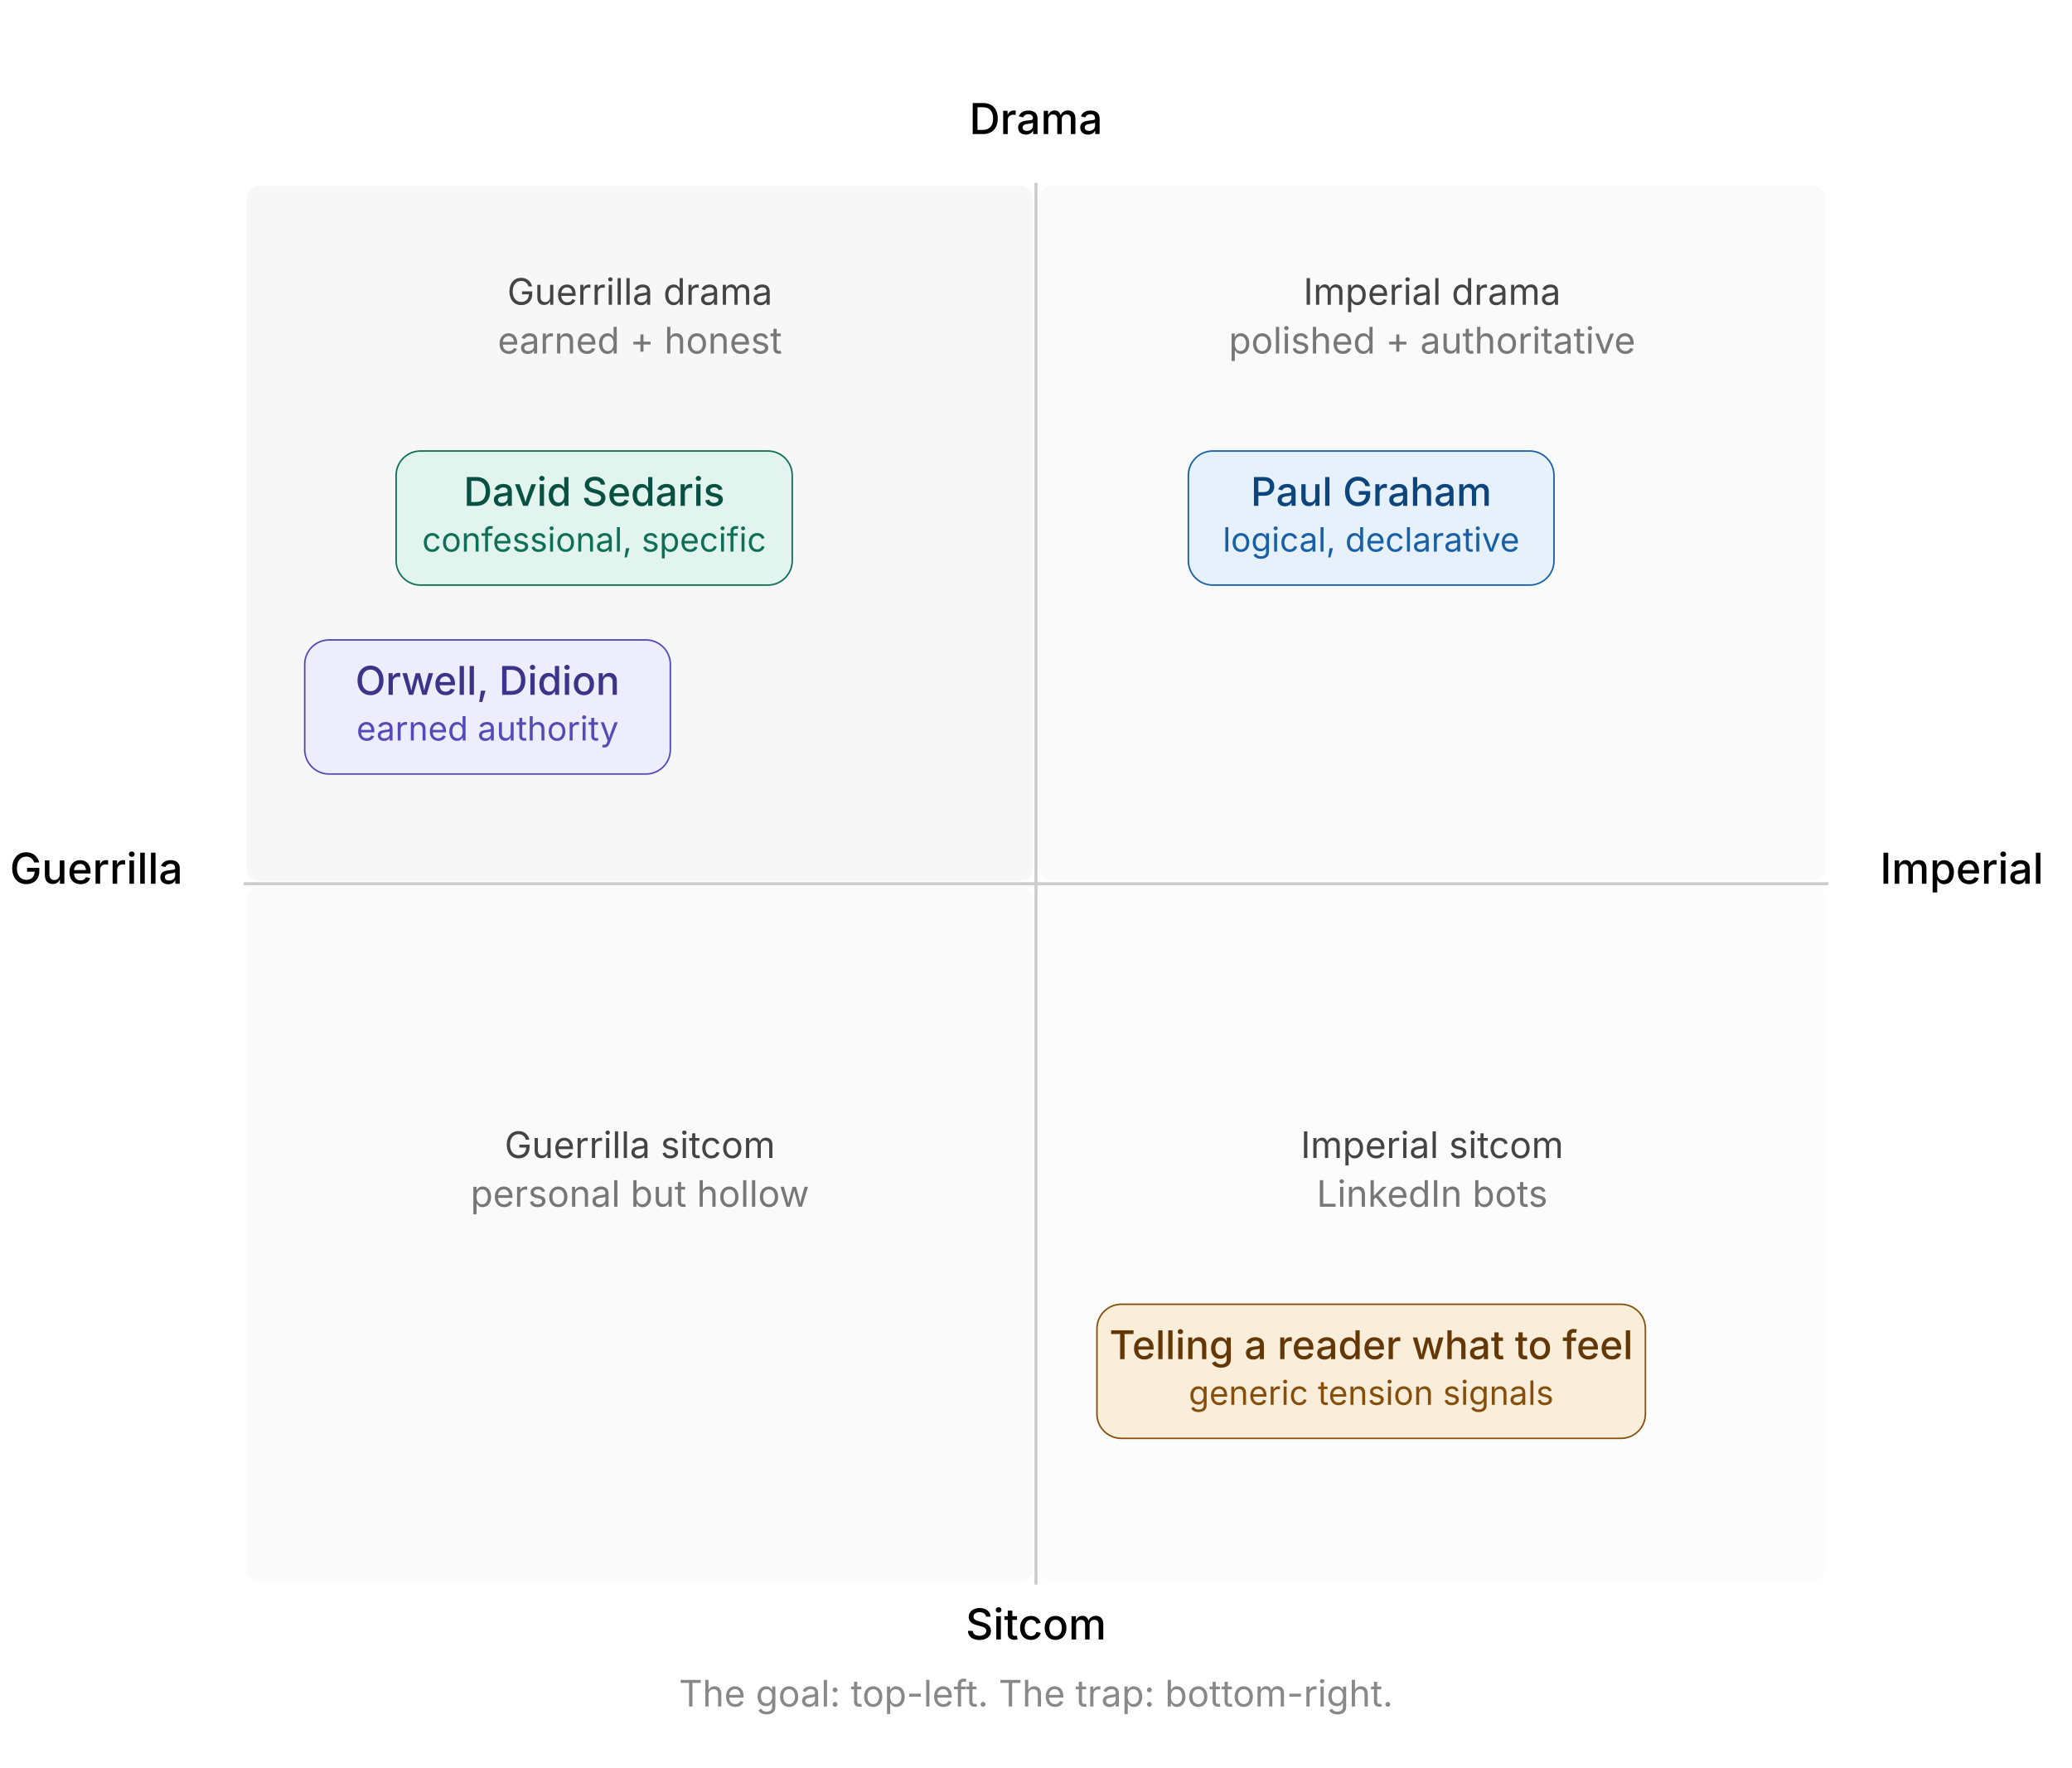
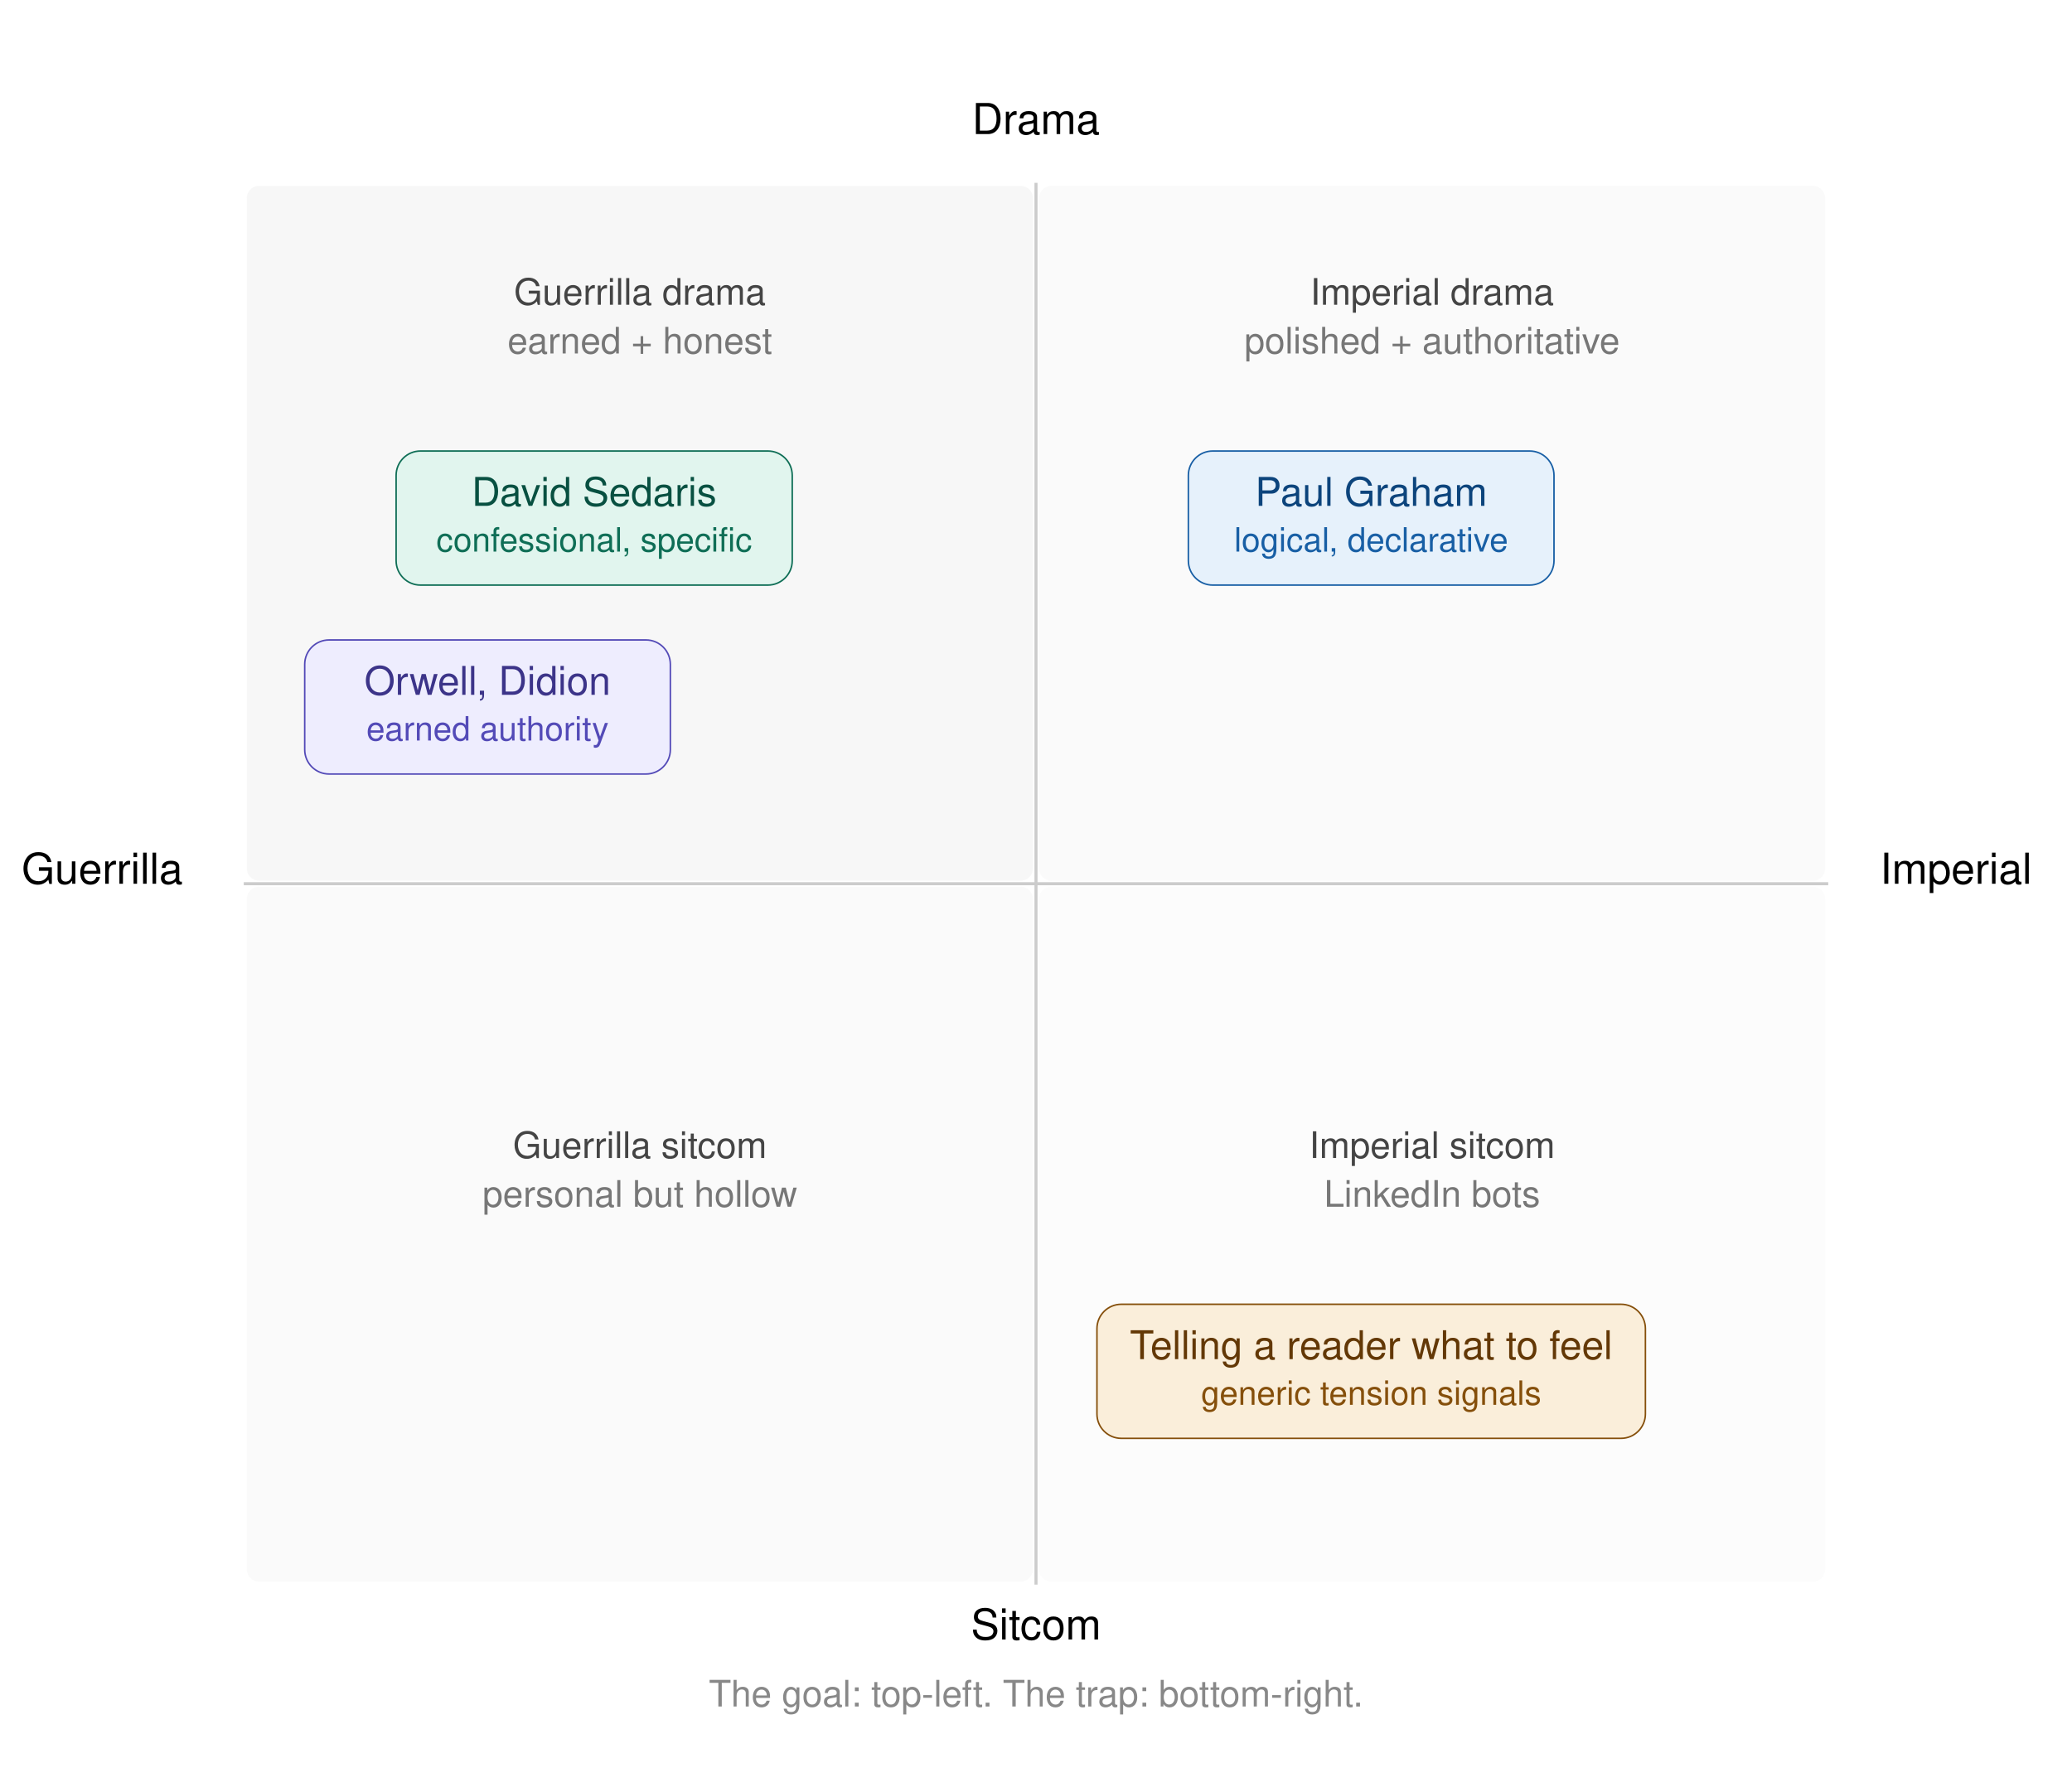
<svg xmlns="http://www.w3.org/2000/svg" width="100%" viewBox="0 0 680 580">
  <style>
    text {
-       font-family: "Inter", sans-serif;
+       font-family: Helvetica Neue, Helvetica, Arial, sans-serif;
    }
  </style>
  <line x1="340" y1="60" x2="340" y2="520" stroke="#ccc" stroke-width="1" />
  <line x1="80" y1="290" x2="600" y2="290" stroke="#ccc" stroke-width="1" />
  <text x="340" y="44" text-anchor="middle" font-size="14" font-weight="500" fill="currentColor">Drama</text>
  <text x="340" y="538" text-anchor="middle" font-size="14" font-weight="500" fill="currentColor">Sitcom</text>
  <text x="60" y="290" text-anchor="end" font-size="14" font-weight="500" fill="currentColor">Guerrilla</text>
  <text x="617" y="290" text-anchor="start" font-size="14" font-weight="500" fill="currentColor">Imperial</text>
  <rect x="81" y="61" width="258" height="228" rx="4" fill="#f5f5f5" opacity="0.8" />
  <rect x="341" y="61" width="258" height="228" rx="4" fill="#f5f5f5" opacity="0.5" />
  <rect x="81" y="291" width="258" height="228" rx="4" fill="#f5f5f5" opacity="0.5" />
  <rect x="341" y="291" width="258" height="228" rx="4" fill="#f5f5f5" opacity="0.3" />
  <text x="210" y="100" text-anchor="middle" font-size="12" fill="#444">Guerrilla drama</text>
  <text x="210" y="116" text-anchor="middle" font-size="12" fill="#777">earned + honest</text>
  <text x="470" y="100" text-anchor="middle" font-size="12" fill="#444">Imperial drama</text>
  <text x="470" y="116" text-anchor="middle" font-size="12" fill="#777">polished + authoritative</text>
  <text x="210" y="380" text-anchor="middle" font-size="12" fill="#444">Guerrilla sitcom</text>
  <text x="210" y="396" text-anchor="middle" font-size="12" fill="#777">personal but hollow</text>
  <text x="470" y="380" text-anchor="middle" font-size="12" fill="#444">Imperial sitcom</text>
  <text x="470" y="396" text-anchor="middle" font-size="12" fill="#777">LinkedIn bots</text>
  <rect x="130" y="148" width="130" height="44" rx="8" fill="#E1F5EE" stroke="#0F6E56" stroke-width="0.5" />
  <text x="195" y="166" text-anchor="middle" font-size="13" font-weight="500" fill="#085041">David Sedaris</text>
  <text x="195" y="181" text-anchor="middle" font-size="11" fill="#0F6E56">confessional, specific</text>
  <rect x="100" y="210" width="120" height="44" rx="8" fill="#EEEDFE" stroke="#534AB7" stroke-width="0.5" />
  <text x="160" y="228" text-anchor="middle" font-size="13" font-weight="500" fill="#3C3489">Orwell, Didion</text>
  <text x="160" y="243" text-anchor="middle" font-size="11" fill="#534AB7">earned authority</text>
  <rect x="390" y="148" width="120" height="44" rx="8" fill="#E6F1FB" stroke="#185FA5" stroke-width="0.5" />
  <text x="450" y="166" text-anchor="middle" font-size="13" font-weight="500" fill="#0C447C">Paul Graham</text>
  <text x="450" y="181" text-anchor="middle" font-size="11" fill="#185FA5">logical, declarative</text>
  <rect x="360" y="428" width="180" height="44" rx="8" fill="#FAEEDA" stroke="#854F0B" stroke-width="0.5" />
  <text x="450" y="446" text-anchor="middle" font-size="13" font-weight="500" fill="#633806">Telling a reader what to feel</text>
  <text x="450" y="461" text-anchor="middle" font-size="11" fill="#854F0B">generic tension signals</text>
  <text x="340" y="560" text-anchor="middle" font-size="12" fill="#888">The goal: top-left. The trap: bottom-right.</text>
</svg>
